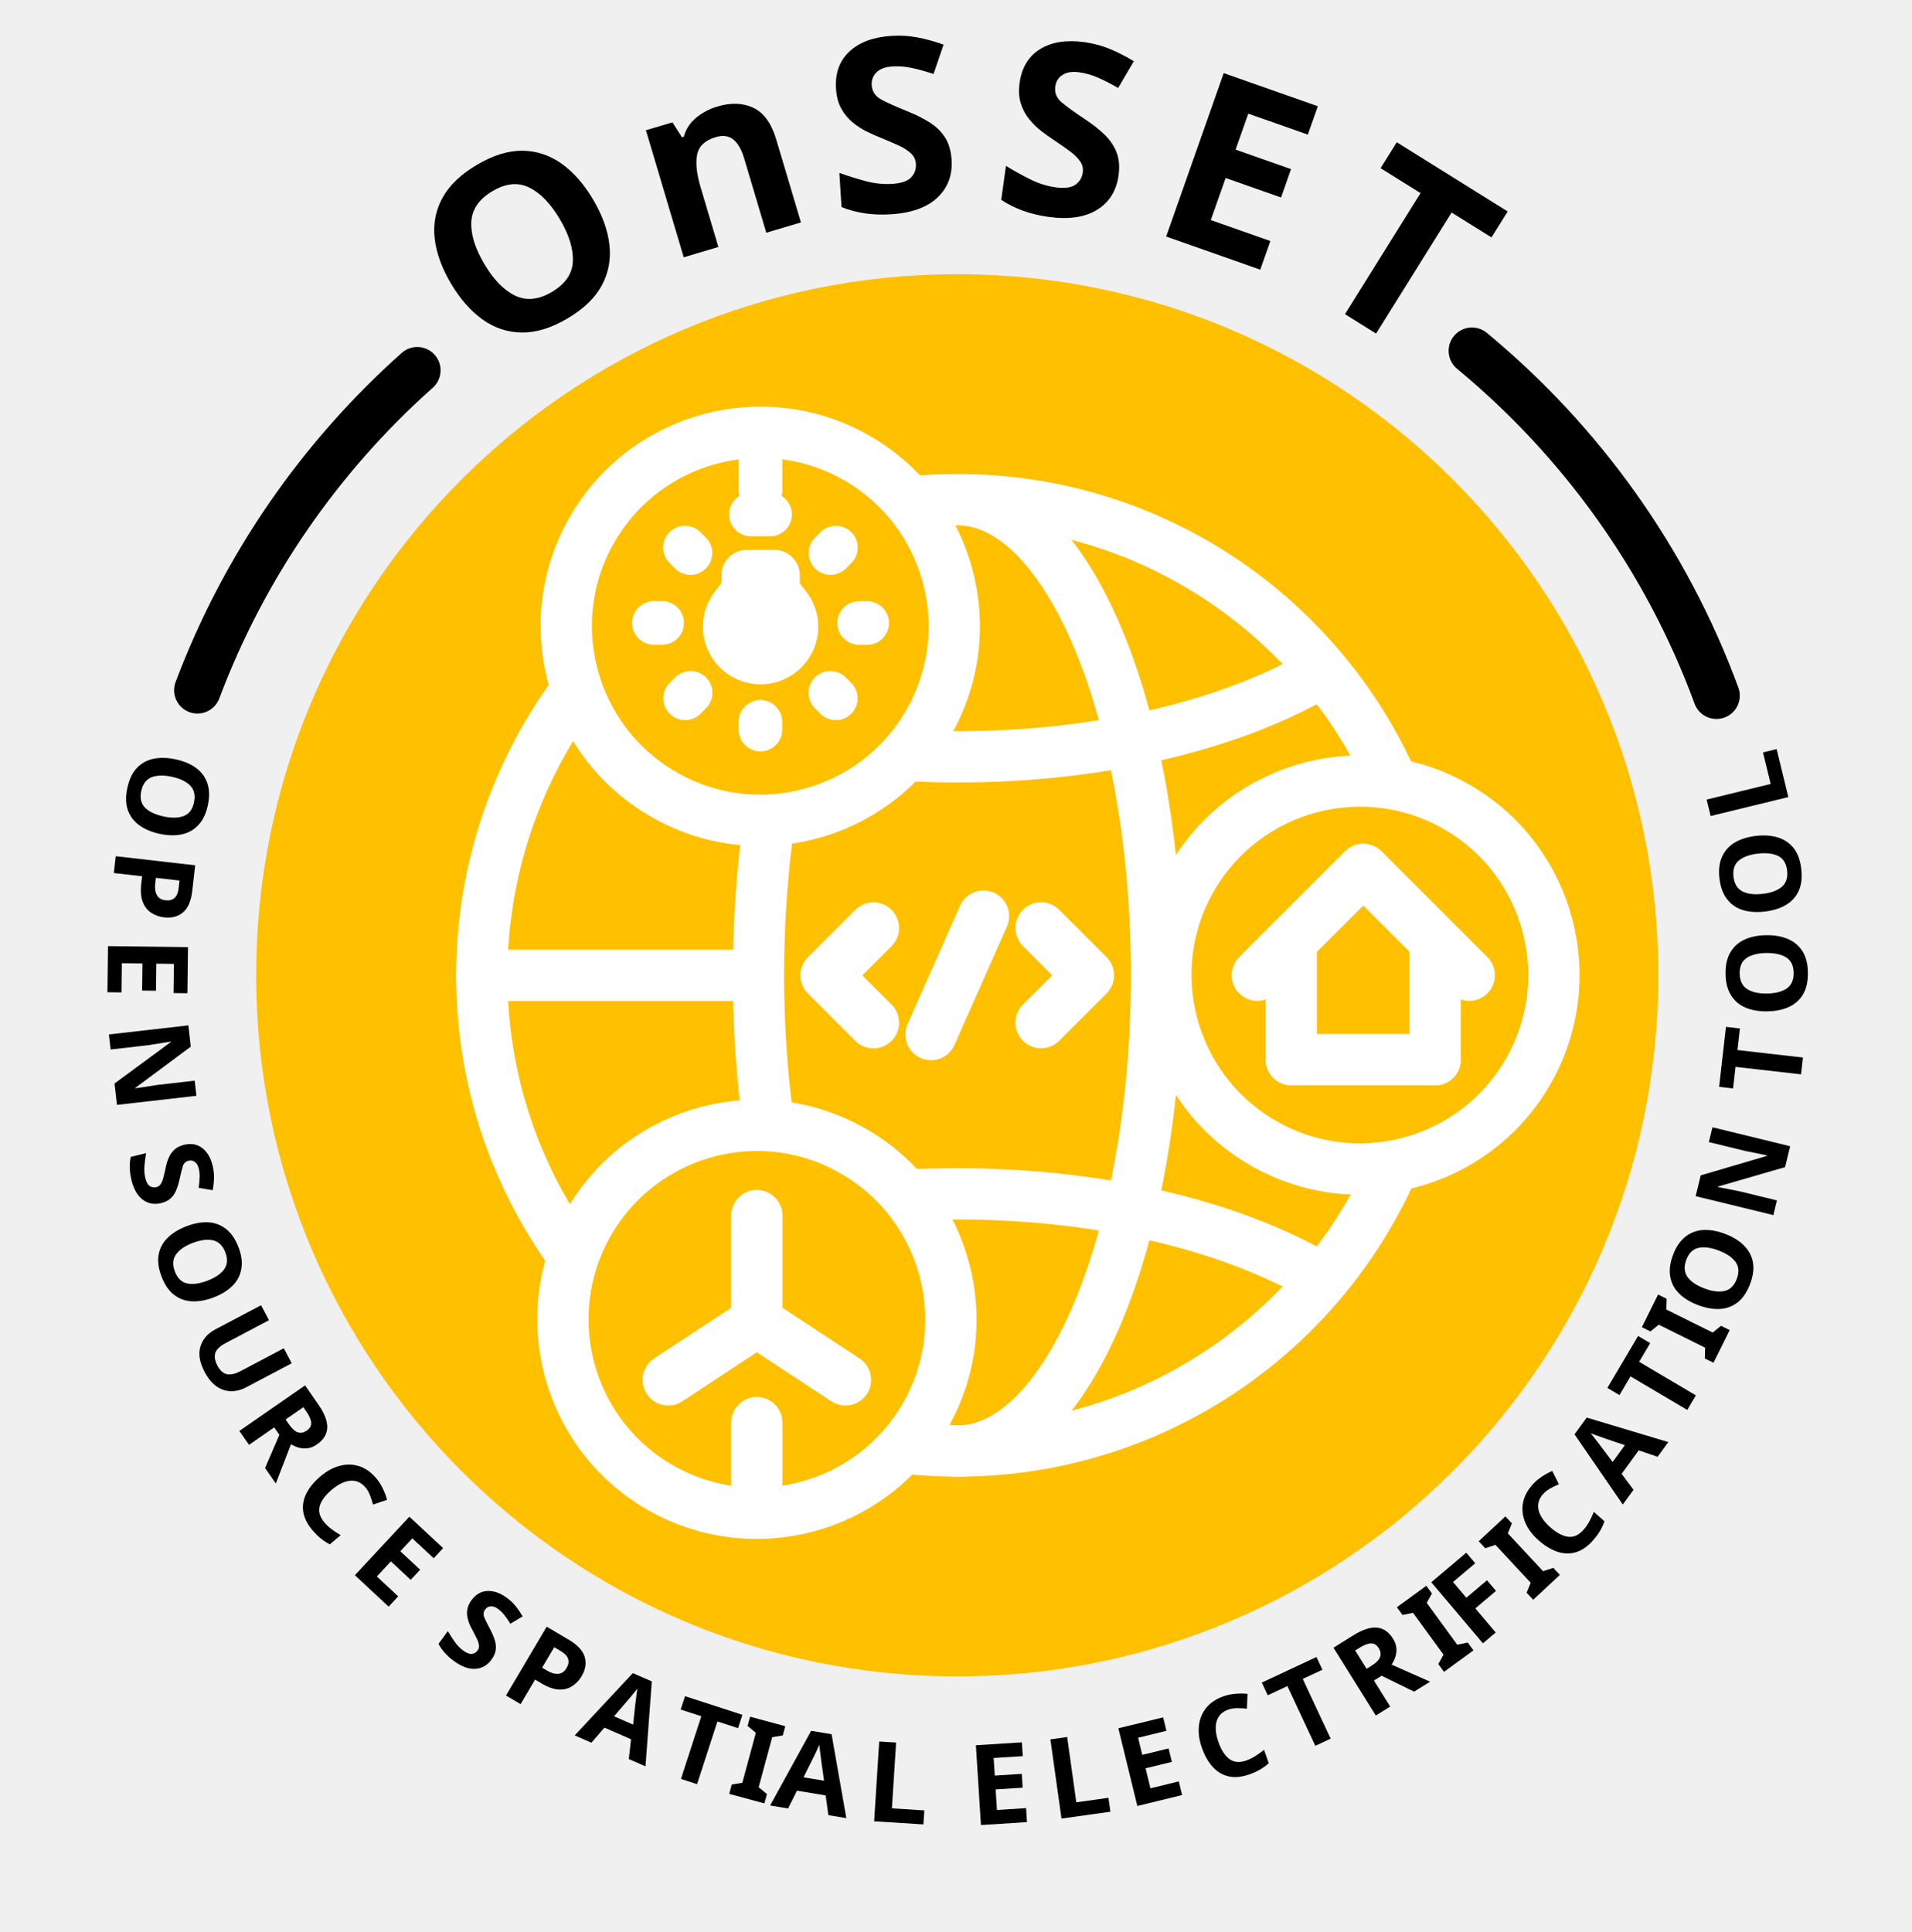
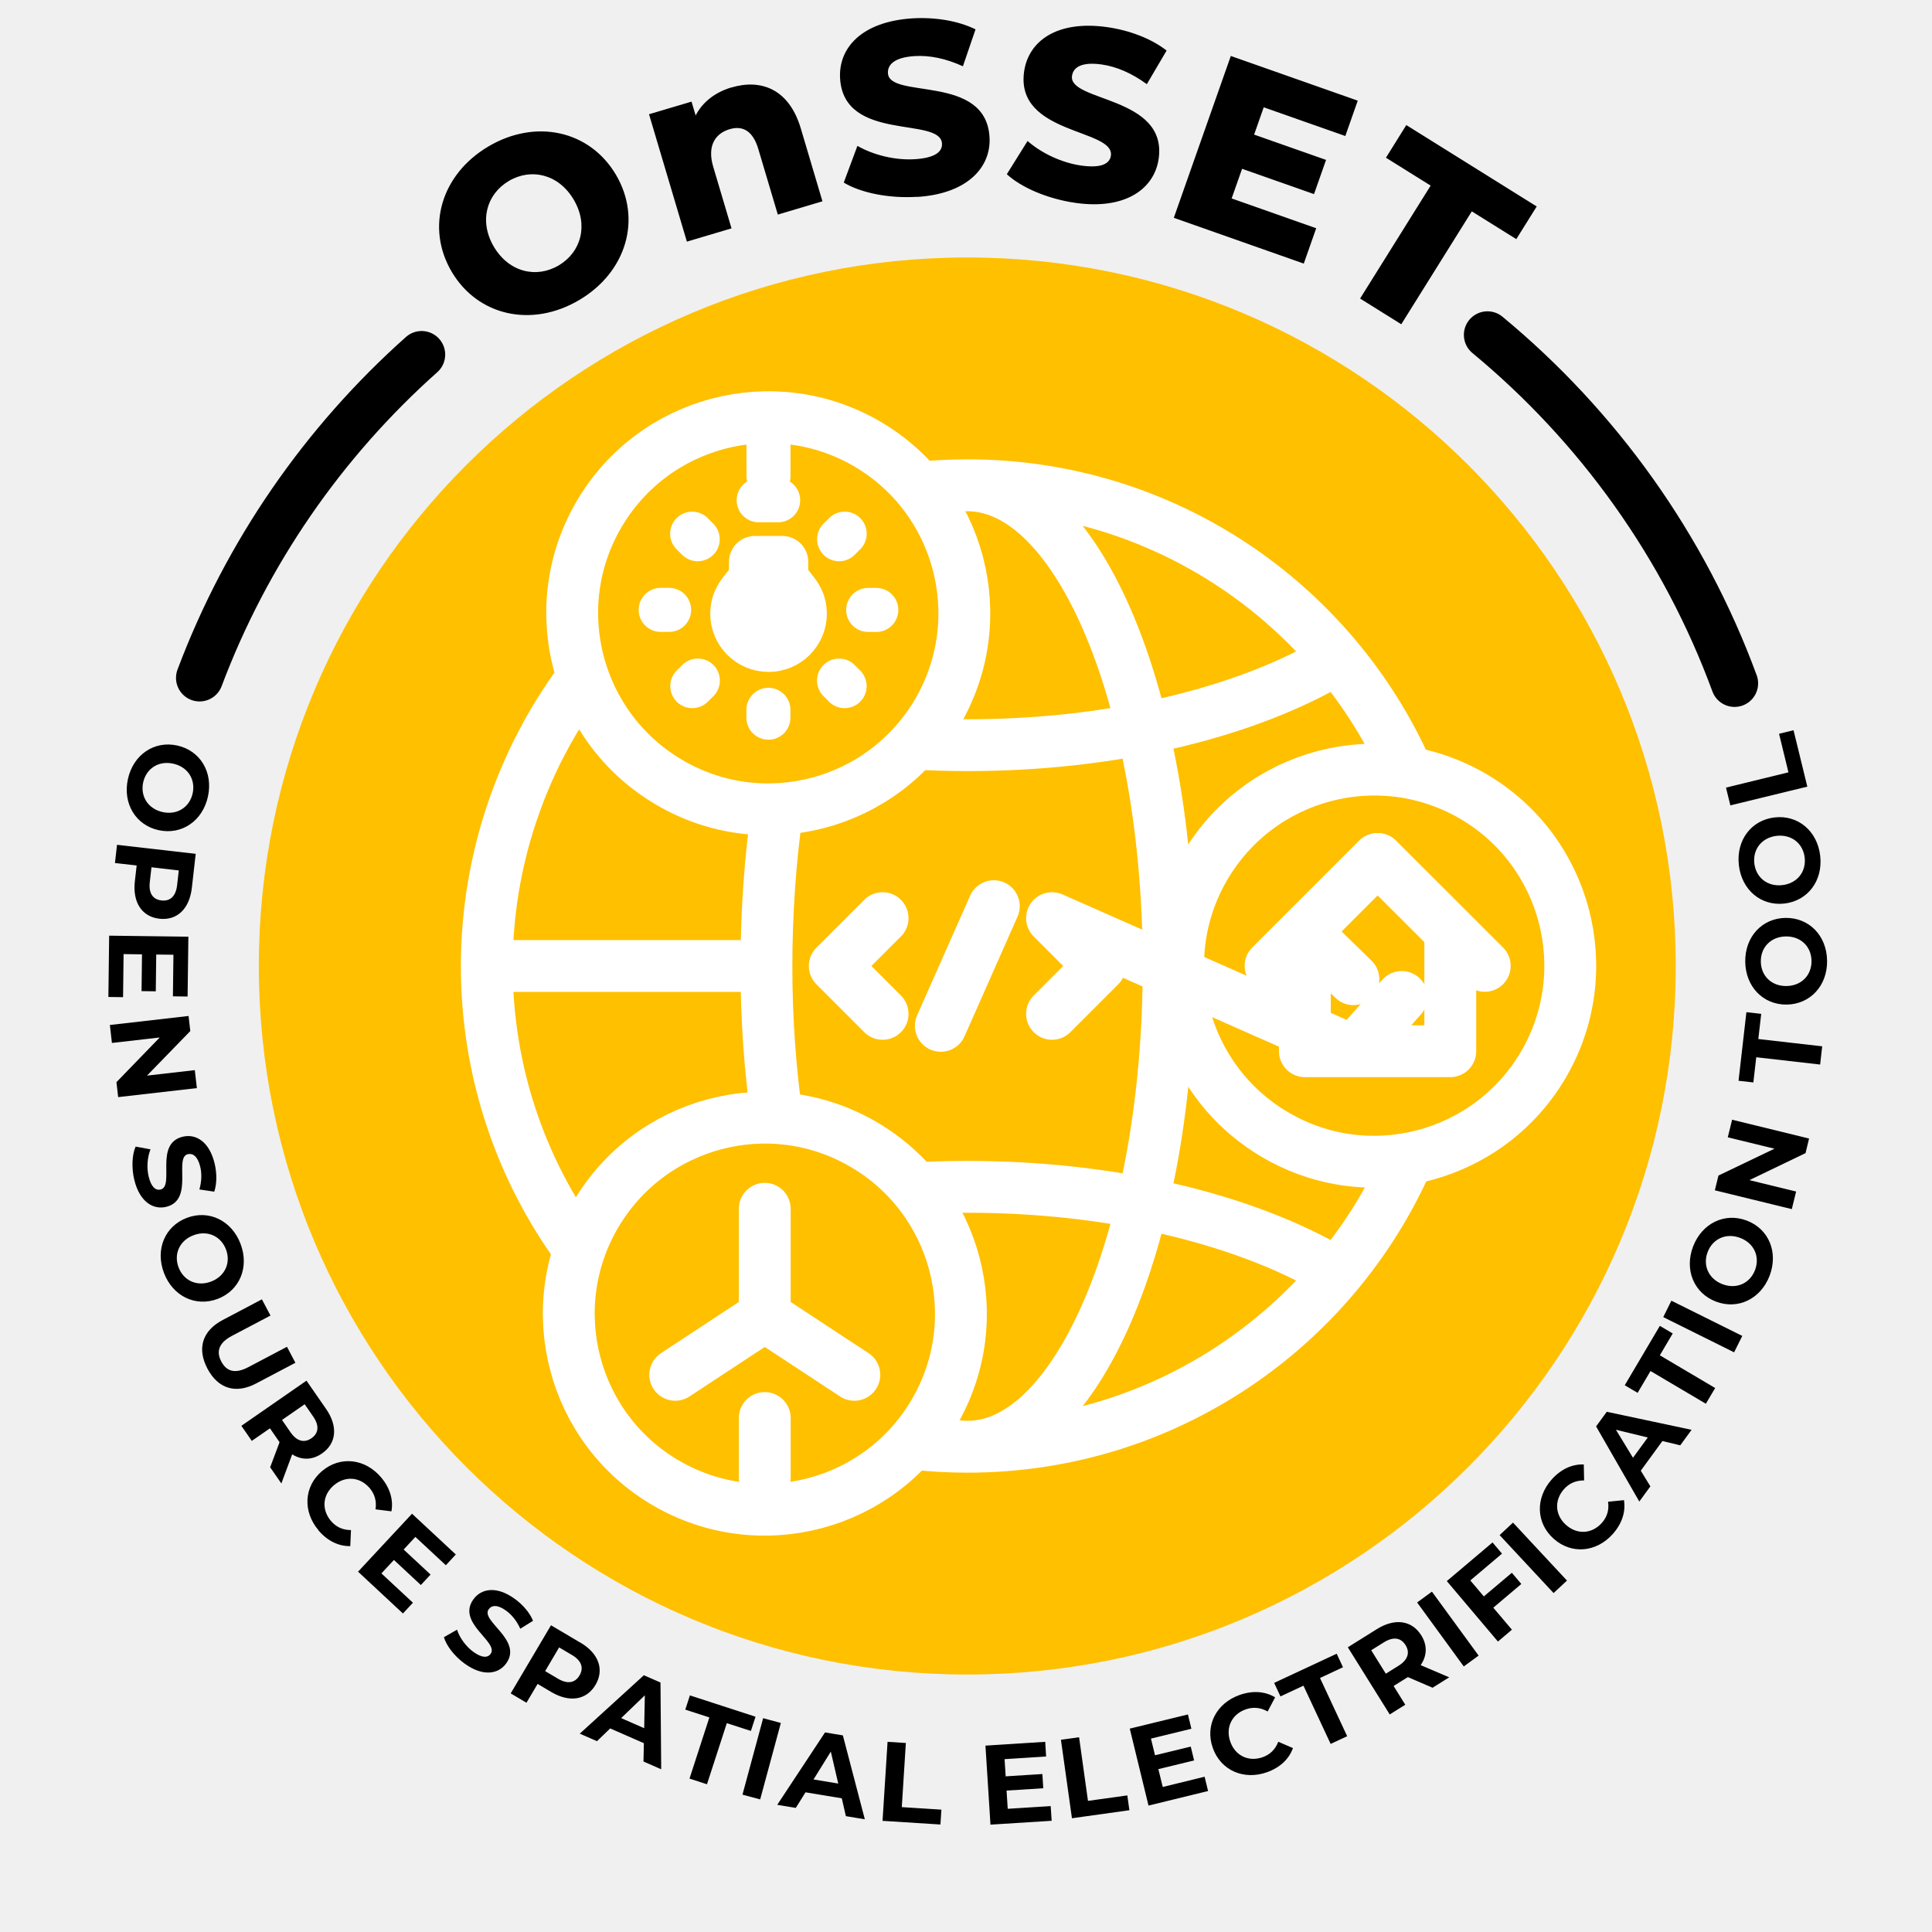
- <svg xmlns="http://www.w3.org/2000/svg" id="Layer_1" viewBox="0 0 300 303.05">
+ <svg xmlns="http://www.w3.org/2000/svg" id="Layer_1" viewBox="0 0 300 300">
  <defs>
-     <style>.cls-1,.cls-2,.cls-3,.cls-4,.cls-5,.cls-6{fill:none;}.cls-2{stroke:#000;stroke-width:7.32px;}.cls-2,.cls-4,.cls-5{stroke-linejoin:round;}.cls-2,.cls-4,.cls-5,.cls-6{stroke-linecap:round;}.cls-3,.cls-4,.cls-5,.cls-6{stroke:#fff;}.cls-3,.cls-4,.cls-6{stroke-width:8.05px;}.cls-3,.cls-6{stroke-miterlimit:10;}.cls-7{font-size:17.57px;}.cls-7,.cls-8,.cls-9,.cls-10,.cls-11,.cls-12,.cls-13,.cls-14,.cls-15,.cls-16,.cls-17,.cls-18,.cls-19,.cls-20,.cls-21,.cls-22,.cls-23,.cls-24{font-family:Montserrat-Bold, Montserrat;}.cls-7,.cls-8,.cls-9,.cls-10,.cls-11,.cls-12,.cls-13,.cls-14,.cls-15,.cls-16,.cls-17,.cls-18,.cls-19,.cls-20,.cls-21,.cls-22,.cls-23,.cls-24,.cls-25,.cls-26,.cls-27,.cls-28,.cls-29,.cls-30{font-weight:700;}.cls-8{font-size:17.57px;}.cls-9{font-size:17.57px;}.cls-10{font-size:17.57px;}.cls-11{font-size:17.57px;}.cls-12{font-size:17.57px;}.cls-13{font-size:17.57px;}.cls-14{font-size:17.57px;}.cls-15{font-size:17.57px;}.cls-16{font-size:17.57px;}.cls-17{font-size:17.57px;}.cls-18{font-size:17.57px;}.cls-19{font-size:17.57px;}.cls-20{font-size:17.57px;}.cls-21{font-size:17.57px;}.cls-22{font-size:17.57px;}.cls-23{font-size:17.57px;}.cls-24{font-size:17.57px;}.cls-25{font-size:38.07px;}.cls-25,.cls-26,.cls-27,.cls-28,.cls-29,.cls-30{font-family:Montserrat-ExtraBold, Montserrat;}.cls-26{font-size:38.07px;}.cls-27{font-size:38.07px;}.cls-28{font-size:38.07px;}.cls-29{font-size:38.07px;}.cls-30{font-size:38.07px;}.cls-31{clip-path:url(#clippath-1);}.cls-32{clip-path:url(#clippath-3);}.cls-33{clip-path:url(#clippath-4);}.cls-34{clip-path:url(#clippath-2);}.cls-35{fill:#fff;}.cls-36{fill:#ffc000;}.cls-5{stroke-width:6.84px;}</style>
-     <clipPath id="clippath-1">
-       <rect class="cls-1" y="3.05" width="300" height="300" />
-     </clipPath>
-     <clipPath id="clippath-2">
-       <rect class="cls-1" y="3.05" width="300" height="300" />
-     </clipPath>
-     <clipPath id="clippath-3">
-       <rect class="cls-1" y="3.05" width="300" height="300" />
-     </clipPath>
-     <clipPath id="clippath-4">
-       <rect class="cls-1" y="3.05" width="300" height="300" />
+     <style>.cls-1,.cls-2,.cls-3,.cls-4,.cls-5,.cls-6,.cls-7{fill:none;}.cls-2{stroke:#000;stroke-width:7.32px;}.cls-2,.cls-4,.cls-5,.cls-6{stroke-linejoin:round;}.cls-2,.cls-4,.cls-5,.cls-6,.cls-7{stroke-linecap:round;}.cls-3,.cls-4,.cls-5,.cls-6,.cls-7{stroke:#fff;}.cls-3,.cls-5{stroke-width:8.05px;}.cls-3,.cls-7{stroke-miterlimit:10;}.cls-8{fill:#fff;}.cls-9{fill:#ffc000;}.cls-4,.cls-7{stroke-width:8.05px;}.cls-6{stroke-width:6.84px;}.cls-10{clip-path:url(#clippath);}</style>
+     <clipPath id="clippath">
+       <rect class="cls-1" width="300" height="300" />
    </clipPath>
  </defs>
-   <g class="cls-31">
-     <path class="cls-36" d="M150.2,263.06c60.76,0,110.01-49.27,110.01-110.02s-49.25-110.02-110.01-110.02-110.01,49.25-110.01,110.02,49.25,110.02,110.01,110.02" />
+   <path class="cls-9" d="M150.2,260.02c60.76,0,110.01-49.27,110.01-110.02s-49.25-110.02-110.01-110.02-110.01,49.25-110.01,110.02,49.25,110.02,110.01,110.02h0Z" />
+   <path class="cls-2" d="M269.34,106.11c-7.83-21.3-21.2-39.91-38.37-54.11M65.47,55.06c-15.23,13.56-27.17,30.75-34.48,50.2" />
+   <g class="cls-10">
+     <path class="cls-3" d="M104,121.53c14.5,8.47,33.12,3.53,41.59-10.97,8.47-14.53,3.56-33.16-10.94-41.63-14.53-8.47-33.19-3.56-41.66,10.97-8.47,14.5-3.53,33.16,11,41.62h0ZM198.09,176.25c14.5,8.47,33.12,3.53,41.59-10.97,8.47-14.53,3.56-33.16-10.94-41.63-14.53-8.47-33.19-3.56-41.66,10.97-8.47,14.5-3.53,33.16,11,41.62h0Z" />
  </g>
-   <text class="cls-25" transform="translate(75.81 57.36) rotate(-30.59)">
-     <tspan x="0" y="0">O</tspan>
-   </text>
-   <g class="cls-34">
-     <text class="cls-28" transform="translate(104.44 41.22) rotate(-16.57)">
-       <tspan x="0" y="0">n</tspan>
-     </text>
-     <text class="cls-26" transform="translate(130.38 33.85) rotate(-3.63)">
-       <tspan x="0" y="0">S</tspan>
-     </text>
-     <text class="cls-29" transform="translate(155.2 32.35) rotate(7.97)">
-       <tspan x="0" y="0">S</tspan>
-     </text>
-     <text class="cls-30" transform="translate(179.76 35.98) rotate(19.4)">
-       <tspan x="0" y="0">E</tspan>
-     </text>
-   </g>
-   <text class="cls-27" transform="translate(204.13 44.98) rotate(31.97)">
-     <tspan x="0" y="0">T</tspan>
-   </text>
-   <text class="cls-23" transform="translate(21.64 116.83) rotate(102.28)">
-     <tspan x="0" y="0">O</tspan>
-   </text>
-   <text class="cls-11" transform="translate(18.34 132.79) rotate(96.52)">
-     <tspan x="0" y="0">P</tspan>
-   </text>
-   <text class="cls-10" transform="translate(16.97 146.89) rotate(90.72)">
-     <tspan x="0" y="0">E</tspan>
-   </text>
-   <text class="cls-11" transform="translate(16.91 160.76) rotate(83.48)">
-     <tspan x="0" y="0">N</tspan>
-   </text>
-   <text class="cls-16" transform="translate(18.8 175.71) rotate(79.15)">
-     <tspan x="0" y="0"> </tspan>
-   </text>
-   <text class="cls-17" transform="translate(19.76 180.89) rotate(76.29)">
-     <tspan x="0" y="0">S</tspan>
-   </text>
-   <text class="cls-14" transform="translate(23.02 193.71) rotate(69.18)">
-     <tspan x="0" y="0">O</tspan>
-   </text>
-   <text class="cls-12" transform="translate(29.17 209.35) rotate(62.18)">
-     <tspan x="0" y="0">U</tspan>
-   </text>
-   <text class="cls-20" transform="translate(36.66 223.25) rotate(55.27)">
-     <tspan x="0" y="0">R</tspan>
-   </text>
-   <text class="cls-21" transform="translate(44.86 234.93) rotate(49.78)">
-     <tspan x="0" y="0">C</tspan>
-   </text>
-   <text class="cls-8" transform="translate(54.53 246.11) rotate(42.95)">
-     <tspan x="0" y="0">E</tspan>
-   </text>
-   <text class="cls-21" transform="translate(63.4 254.23) rotate(40.22)">
-     <tspan x="0" y="0"> </tspan>
-   </text>
-   <text class="cls-9" transform="translate(67.81 257.95) rotate(36.1)">
-     <tspan x="0" y="0">S</tspan>
-   </text>
-   <text class="cls-15" transform="translate(78.04 265.26) rotate(30.59)">
-     <tspan x="0" y="0">P</tspan>
-   </text>
-   <text class="cls-22" transform="translate(90.18 272.32) rotate(23.63)">
-     <tspan x="0" y="0">A</tspan>
-   </text>
-   <text class="cls-13" transform="translate(103.27 277.99) rotate(17.99)">
-     <tspan x="0" y="0">T</tspan>
-   </text>
-   <text class="cls-24" transform="translate(113.88 281.35) rotate(15.14)">
-     <tspan x="0" y="0">I</tspan>
-   </text>
-   <text class="cls-11" transform="translate(120.84 283.32) rotate(9.41)">
-     <tspan x="0" y="0">A</tspan>
-   </text>
-   <text class="cls-20" transform="translate(135.59 285.7) rotate(3.63)">
-     <tspan x="0" y="0">L</tspan>
-   </text>
-   <text class="cls-10" transform="translate(146.48 286.31) rotate(.72)">
-     <tspan x="0" y="0"> </tspan>
-   </text>
-   <text class="cls-20" transform="translate(152.35 286.49) rotate(-3.63)">
-     <tspan x="0" y="0">E</tspan>
-   </text>
-   <text class="cls-14" transform="translate(165 285.59) rotate(-7.97)">
-     <tspan x="0" y="0">L</tspan>
-   </text>
-   <text class="cls-17" transform="translate(176.93 283.77) rotate(-13.71)">
-     <tspan x="0" y="0">E</tspan>
-   </text>
-   <text class="cls-17" transform="translate(189.71 280.49) rotate(-19.4)">
-     <tspan x="0" y="0">C</tspan>
-   </text>
-   <text class="cls-16" transform="translate(202.98 275.55) rotate(-25.03)">
-     <tspan x="0" y="0">T</tspan>
-   </text>
-   <text class="cls-19" transform="translate(214.55 270.04) rotate(-31.97)">
-     <tspan x="0" y="0">R</tspan>
-   </text>
-   <text class="cls-9" transform="translate(226.13 262.68) rotate(-36.1)">
-     <tspan x="0" y="0">I</tspan>
-   </text>
-   <text class="cls-21" transform="translate(231.49 258.89) rotate(-40.22)">
-     <tspan x="0" y="0">F</tspan>
-   </text>
-   <text class="cls-8" transform="translate(240.17 251.42) rotate(-42.95)">
-     <tspan x="0" y="0">I</tspan>
-   </text>
-   <text class="cls-18" transform="translate(245.41 246.6) rotate(-48.42)">
-     <tspan x="0" y="0">C</tspan>
-   </text>
-   <text class="cls-9" transform="translate(254.64 236.09) rotate(-53.9)">
-     <tspan x="0" y="0">A</tspan>
-   </text>
-   <text class="cls-15" transform="translate(262.84 224.49) rotate(-59.41)">
-     <tspan x="0" y="0">T</tspan>
-   </text>
-   <text class="cls-7" transform="translate(268.62 214.35) rotate(-63.58)">
-     <tspan x="0" y="0">I</tspan>
-   </text>
-   <text class="cls-14" transform="translate(271.96 207.98) rotate(-69.18)">
-     <tspan x="0" y="0">O</tspan>
-   </text>
-   <text class="cls-17" transform="translate(277.89 192.21) rotate(-76.29)">
-     <tspan x="0" y="0">N</tspan>
-   </text>
-   <text class="cls-11" transform="translate(281.28 177.53) rotate(-80.59)">
-     <tspan x="0" y="0"> </tspan>
-   </text>
-   <text class="cls-11" transform="translate(282.18 172.33) rotate(-83.48)">
-     <tspan x="0" y="0">T</tspan>
-   </text>
-   <text class="cls-10" transform="translate(283.6 159.64) rotate(-90.72)">
-     <tspan x="0" y="0">O</tspan>
-   </text>
-   <text class="cls-11" transform="translate(283.27 143.34) rotate(-96.52)">
-     <tspan x="0" y="0">O</tspan>
-   </text>
-   <text class="cls-17" transform="translate(280.99 126.61) rotate(-103.71)">
-     <tspan x="0" y="0">L</tspan>
-   </text>
-   <g class="cls-32">
-     <path class="cls-2" d="M269.34,109.16c-7.83-21.3-21.2-39.91-38.37-54.11" />
-     <path class="cls-2" d="M65.47,58.11c-15.23,13.56-27.17,30.75-34.49,50.2" />
-     <path class="cls-3" d="M104,124.58c14.5,8.47,33.12,3.53,41.59-10.97,8.47-14.53,3.56-33.16-10.94-41.63-14.53-8.47-33.19-3.56-41.66,10.97-8.47,14.5-3.53,33.16,11,41.62Z" />
-     <path class="cls-3" d="M198.09,179.3c14.5,8.47,33.12,3.53,41.59-10.97,8.47-14.53,3.56-33.16-10.94-41.62-14.53-8.47-33.19-3.56-41.66,10.97-8.47,14.5-3.53,33.16,11,41.62Z" />
-     <path class="cls-6" d="M75.6,153.05h42.78M205.88,106.32c-13.67,7.63-33.53,12.44-55.63,12.44-2.81,0-5.43-.08-8.16-.23M143.83,79.97c2.07-1.03,4.21-1.57,6.41-1.57,17.25,0,31.23,33.42,31.23,74.65M142.77,78.77c2.46-.24,4.95-.37,7.48-.37,30.49,0,56.71,18.28,68.3,44.48" />
-     <path class="cls-6" d="M181.47,153.05c0,41.23-13.98,74.65-31.23,74.65-2.48,0-4.89-.69-7.2-1.99" />
-     <path class="cls-6" d="M218.63,183.01c-11.54,26.31-37.82,44.68-68.39,44.68-2.75,0-5.46-.15-8.13-.44" />
-     <path class="cls-6" d="M142.3,187.55c2.61-.14,5.26-.21,7.94-.21,22.12,0,42,4.81,55.67,12.46" />
-     <path class="cls-6" d="M120.63,176.56c-1.05-7.47-1.62-15.19-1.62-23.51s.59-16.67,1.69-24.28" />
-     <path class="cls-6" d="M89.9,197c-9-12.33-14.31-27.52-14.31-43.95s5.46-32.05,14.69-44.47" />
-     <path class="cls-3" d="M134.06,180.73c-14.5-8.47-33.12-3.53-41.59,10.97-8.47,14.53-3.56,33.16,10.94,41.62,14.53,8.47,33.19,3.56,41.66-10.97,8.47-14.5,3.53-33.16-11-41.62Z" />
-   </g>
-   <line class="cls-4" x1="104.85" y1="216.53" x2="117.35" y2="208.31" />
-   <line class="cls-4" x1="118.75" y1="190.75" x2="118.75" y2="205.75" />
-   <line class="cls-4" x1="132.66" y1="216.53" x2="120.15" y2="208.3" />
-   <line class="cls-4" x1="118.75" y1="223.24" x2="118.75" y2="232.47" />
-   <line class="cls-4" x1="213.88" y1="136.44" x2="197.29" y2="153.03" />
-   <line class="cls-4" x1="213.95" y1="136.44" x2="230.55" y2="153.03" />
-   <line class="cls-4" x1="202.62" y1="147.76" x2="202.62" y2="166.28" />
-   <line class="cls-4" x1="225.2" y1="147.76" x2="225.2" y2="166.28" />
-   <line class="cls-4" x1="225.2" y1="166.28" x2="202.64" y2="166.28" />
-   <path class="cls-4" d="M154.32,143.76l-8.23,18.58M137.05,160.48l-7.43-7.43,7.43-7.43M163.36,145.61l7.43,7.43-7.43,7.43" />
-   <line class="cls-6" x1="181.77" y1="153.05" x2="182.5" y2="153.05" />
-   <path class="cls-5" d="M117.82,80.73h3.02M130.29,108.72l.86.86M108.34,86.78l-.86-.86M119.32,113.27v1.22M108.36,108.72l-.86.86M130.31,86.78l.86-.86M103.9,97.75h-1.3M134.81,97.76h1.26" />
-   <g class="cls-33">
-     <path class="cls-35" d="M117.22,90.3h4.26v1.46c0,2.6,2.89,3.27,2.89,6.57,0,2.78-2.25,5.03-5.03,5.03s-5.03-2.25-5.03-5.03c0-3.3,2.89-3.97,2.89-6.57l.03-1.46Z" />
-     <path class="cls-4" d="M117.22,90.3h4.26v1.46c0,2.6,2.89,3.27,2.89,6.57,0,2.78-2.25,5.03-5.03,5.03s-5.03-2.25-5.03-5.03c0-3.3,2.89-3.97,2.89-6.57l.03-1.46Z" />
-   </g>
-   <line class="cls-5" x1="119.33" y1="71.55" x2="119.33" y2="76.96" />
+   <path class="cls-7" d="M142.77,75.72c2.46-.24,4.95-.37,7.48-.37,30.49,0,56.71,18.28,68.3,44.48M143.83,76.93c2.07-1.03,4.21-1.57,6.41-1.57,17.25,0,31.23,33.42,31.23,74.65M205.88,103.27c-13.67,7.63-33.53,12.44-55.63,12.44-2.81,0-5.44-.08-8.16-.23M75.59,150h42.78M181.47,150c0,41.23-13.98,74.65-31.23,74.65-2.48,0-4.89-.69-7.2-1.99M218.63,179.97c-11.54,26.31-37.82,44.68-68.39,44.68-2.75,0-5.46-.15-8.13-.44M142.3,184.5c2.61-.14,5.25-.21,7.94-.21,22.12,0,42,4.81,55.67,12.46M120.63,173.51c-1.05-7.47-1.62-15.19-1.62-23.51s.6-16.67,1.69-24.28M89.9,193.95c-9-12.33-14.31-27.52-14.31-43.95s5.46-32.05,14.69-44.47" />
+   <path class="cls-3" d="M134.06,177.69c-14.5-8.47-33.12-3.53-41.59,10.97-8.47,14.53-3.56,33.16,10.94,41.62,14.53,8.47,33.19,3.56,41.66-10.97,8.47-14.5,3.53-33.16-11-41.62h0Z" />
+   <line class="cls-4" x1="104.85" y1="213.48" x2="117.35" y2="205.26" />
+   <line class="cls-4" x1="118.75" y1="187.7" x2="118.75" y2="202.7" />
+   <line class="cls-4" x1="132.66" y1="213.48" x2="120.15" y2="205.26" />
+   <line class="cls-4" x1="118.75" y1="220.19" x2="118.75" y2="229.42" />
+   <line class="cls-5" x1="213.88" y1="133.39" x2="197.29" y2="149.98" />
+   <line class="cls-5" x1="213.95" y1="133.39" x2="230.55" y2="149.98" />
+   <path class="cls-4" d="M210.16,152.05,202.62,144.71v18.52M225.2,144.71v18.52M225.2,163.23h-22.57M217.66,154.81,210.16,163.23,163.36,142.57l7.43,7.43-7.43,7.43M137.05,157.43l-7.43-7.43,7.43-7.43M154.32,140.71l-8.23,18.58" />
+   <line class="cls-7" x1="181.77" y1="150" x2="182.5" y2="150" />
+   <path class="cls-6" d="M134.81,94.71h1.26M103.9,94.7h-1.31M130.3,83.73l.86-.86M108.36,105.68l-.86.86M119.32,110.22v1.22M108.34,83.73l-.86-.86M130.29,105.68l.86.86M117.81,77.68h3.02" />
+   <path class="cls-8" d="M117.22,87.25h4.26v1.46c0,2.6,2.89,3.27,2.89,6.57,0,2.78-2.25,5.03-5.03,5.03s-5.03-2.25-5.03-5.03c0-3.3,2.89-3.97,2.89-6.57l.03-1.46h0Z" />
+   <path class="cls-4" d="M117.22,87.25h4.26v1.46c0,2.6,2.89,3.27,2.89,6.57,0,2.78-2.25,5.03-5.03,5.03s-5.03-2.25-5.03-5.03c0-3.3,2.89-3.97,2.89-6.57l.03-1.46h0Z" />
+   <line class="cls-6" x1="119.33" y1="68.5" x2="119.33" y2="73.91" />
+   <path d="M19.86,120.98c-.82,3.78,1.2,7.15,4.78,7.93,3.59.78,6.82-1.44,7.65-5.22.83-3.79-1.21-7.15-4.78-7.93-3.57-.78-6.82,1.43-7.65,5.22h0ZM22.23,121.5c.47-2.15,2.38-3.42,4.66-2.92,2.28.5,3.49,2.45,3.03,4.6-.47,2.14-2.38,3.42-4.66,2.92-2.28-.5-3.49-2.45-3.03-4.6h0ZM29.79,137.87l.6-5.29-12.22-1.4-.32,2.83,3.37.38-.28,2.46c-.37,3.26,1.09,5.5,3.81,5.81,2.74.31,4.67-1.53,5.04-4.8h0ZM23.26,136.97l.26-2.3,4.24.49-.26,2.3c-.2,1.73-1.08,2.51-2.43,2.36-1.33-.15-2.01-1.11-1.81-2.84h0ZM19.2,148.15l2.85.04-.07,5.71,2.21.03.07-5.71,2.67.03-.08,6.46,2.28.03.12-9.29-12.3-.16-.12,9.52,2.28.03.08-6.69h0ZM30.25,166.17l-7.42.85,6.72-6.92-.27-2.34-12.22,1.4.32,2.79,7.42-.85-6.72,6.94.27,2.32,12.22-1.4-.32-2.79h0ZM20.86,183.23c.83,3.41,2.94,4.65,4.94,4.17,4.39-1.07,1.17-7.65,3.37-8.18.75-.18,1.52.3,1.92,1.94.26,1.06.23,2.28-.13,3.54l2.31.34c.43-1.28.41-2.9.05-4.4-.83-3.4-2.92-4.62-4.95-4.13-4.44,1.08-1.21,7.65-3.44,8.2-.73.18-1.44-.35-1.84-1.99-.35-1.43-.2-3.06.28-4.25l-2.31-.43c-.56,1.26-.66,3.31-.2,5.2h0ZM25.46,197.66c1.37,3.61,4.9,5.33,8.34,4.03,3.43-1.3,4.93-4.94,3.55-8.55-1.38-3.63-4.92-5.33-8.34-4.03-3.42,1.3-4.93,4.92-3.55,8.55h0ZM27.73,196.8c-.78-2.05.13-4.16,2.31-4.99,2.18-.83,4.27.14,5.05,2.2.78,2.05-.13,4.16-2.31,4.99-2.18.83-4.27-.14-5.05-2.2h0ZM32.21,212.52c1.63,3.09,4.37,3.99,7.57,2.3l6.09-3.21-1.31-2.48-6,3.16c-2.07,1.09-3.39.66-4.2-.88-.8-1.52-.42-2.88,1.64-3.97l6-3.16-1.33-2.52-6.09,3.21c-3.2,1.69-4,4.45-2.37,7.55h0ZM43.69,230.35l1.68-4.52c1.47.92,3.11.92,4.63-.14,2.27-1.57,2.5-4.23.62-6.93l-3.03-4.37-10.11,7.01,1.62,2.34,2.82-1.95,1.41,2.04.08.11-1.46,3.9,1.74,2.51h0ZM48.36,223.33c-1.1.76-2.26.5-3.25-.93l-1.32-1.91,3.52-2.44,1.32,1.91c.99,1.43.84,2.6-.27,3.37h0ZM49.44,237.62c1.38,1.64,3.12,2.49,4.95,2.46l.11-2.49c-1.27,0-2.32-.48-3.11-1.42-1.49-1.76-1.31-4.05.47-5.55s4.06-1.29,5.55.46c.79.94,1.09,2.05.9,3.29l2.47.31c.33-1.79-.23-3.65-1.6-5.27-2.47-2.92-6.33-3.38-9.17-.99-2.83,2.39-3.02,6.28-.56,9.19h0ZM59.23,244.31l1.94-2.08,4.18,3.89,1.51-1.62-4.18-3.89,1.82-1.96,4.73,4.4,1.55-1.67-6.8-6.33-8.38,9,6.97,6.49,1.55-1.67-4.9-4.56h0ZM72.13,258.31c2.84,2.07,5.25,1.66,6.46,0,2.66-3.65-4.04-6.6-2.7-8.43.46-.63,1.36-.76,2.72.24.88.64,1.64,1.59,2.18,2.79l1.98-1.23c-.5-1.25-1.56-2.48-2.81-3.39-2.82-2.06-5.21-1.65-6.44.04-2.69,3.69,4.02,6.63,2.66,8.49-.45.61-1.33.66-2.69-.33-1.19-.87-2.13-2.21-2.52-3.43l-2.04,1.16c.38,1.32,1.63,2.95,3.21,4.1h0ZM90.14,255.08l-4.58-2.71-6.26,10.58,2.45,1.45,1.73-2.92,2.13,1.26c2.83,1.67,5.46,1.25,6.86-1.11,1.4-2.37.5-4.89-2.33-6.56h0ZM86.65,260.67l-2-1.18,2.17-3.68,2,1.18c1.5.89,1.85,2.01,1.16,3.18-.68,1.15-1.84,1.38-3.34.5h0ZM99.93,273.53l2.74,1.2-.11-13.47-2.58-1.13-9.95,9.07,2.67,1.17,2.05-1.98,5.23,2.29-.06,2.85h0ZM96.46,266.78l3.67-3.53-.1,5.1-3.57-1.56h0ZM107.07,276.18l2.71.88,3.08-9.49,3.74,1.21.72-2.21-10.19-3.31-.72,2.21,3.74,1.21-3.08,9.49h0ZM115.29,278.67l2.75.74,3.21-11.87-2.75-.74-3.21,11.87h0ZM131.34,282.01l2.95.49-3.41-13.03-2.77-.46-7.42,11.24,2.88.48,1.51-2.42,5.63.93.64,2.78h0ZM126.32,276.32l2.69-4.33,1.15,4.96-3.85-.64h0ZM137.04,282.74l8.99.57.15-2.31-6.15-.39.63-9.96-2.84-.18-.78,12.27h0ZM156.48,280.88l-.18-2.84,5.7-.36-.14-2.21-5.7.36-.17-2.67,6.45-.41-.14-2.28-9.28.59.78,12.27,9.5-.6-.15-2.28-6.68.42h0ZM166.44,282.34l8.93-1.25-.32-2.3-6.11.85-1.38-9.88-2.82.39,1.71,12.18h0ZM180.55,277.48l-.68-2.77,5.55-1.35-.52-2.15-5.55,1.35-.63-2.59,6.28-1.53-.54-2.22-9.03,2.2,2.91,11.95,9.25-2.26-.54-2.22-6.5,1.59h0ZM196.71,275.2c2.02-.71,3.44-2.03,4.06-3.76l-2.28-.98c-.46,1.19-1.27,1.99-2.43,2.4-2.17.76-4.25-.22-5.02-2.41-.77-2.19.23-4.26,2.4-5.02,1.16-.41,2.3-.29,3.4.33l1.16-2.2c-1.56-.94-3.49-1.08-5.5-.37-3.61,1.27-5.42,4.72-4.18,8.22,1.23,3.5,4.8,5.05,8.39,3.79h0ZM206.61,270.8l2.58-1.2-4.22-9.04,3.57-1.67-.98-2.1-9.71,4.53.98,2.1,3.57-1.67,4.22,9.04h0ZM225.03,260.45l-4.43-1.89c.99-1.43,1.07-3.07.09-4.63-1.46-2.34-4.11-2.7-6.89-.96l-4.51,2.82,6.51,10.43,2.41-1.51-1.81-2.91,2.1-1.31.12-.07,3.83,1.65,2.59-1.62h0ZM218.25,255.45c.71,1.13.39,2.29-1.09,3.21l-1.97,1.23-2.27-3.64,1.97-1.23c1.48-.92,2.64-.72,3.36.43h0ZM227.3,258.76l2.3-1.68-7.25-9.93-2.3,1.68,7.24,9.93h0ZM233.23,241.25l-1.47-1.74-7.1,6,7.94,9.39,2.17-1.84-2.89-3.42,4.35-3.68-1.47-1.74-4.35,3.67-2.1-2.48,4.92-4.16h0ZM241.24,247.37l2.08-1.94-8.38-9-2.08,1.94,8.38,9h0ZM250.44,238.19c1.42-1.6,2.02-3.44,1.73-5.25l-2.47.25c.18,1.26-.14,2.36-.96,3.28-1.53,1.72-3.82,1.87-5.56.33-1.73-1.54-1.86-3.83-.33-5.56.82-.92,1.87-1.37,3.13-1.36l-.05-2.48c-1.82-.07-3.58.75-4.99,2.34-2.54,2.87-2.45,6.75.33,9.21,2.77,2.46,6.64,2.09,9.17-.76h0ZM260.91,224.43l1.76-2.41-13.17-2.8-1.66,2.27,6.71,11.67,1.72-2.36-1.49-2.43,3.36-4.61,2.77.67h0ZM253.57,226.36l-2.65-4.35,4.95,1.2-2.3,3.15h0ZM264.88,217.98l1.45-2.45-8.59-5.08,2-3.39-2-1.18-5.45,9.22,2,1.18,2-3.39,8.59,5.08h0ZM269.27,209.99l1.27-2.55-11.01-5.47-1.26,2.55,11.01,5.47h0ZM274.79,198.08c1.37-3.61-.12-7.25-3.55-8.55-3.43-1.3-6.96.42-8.34,4.03-1.38,3.63.14,7.25,3.55,8.55,3.42,1.3,6.96-.4,8.34-4.03h0ZM272.52,197.21c-.78,2.05-2.86,3.03-5.05,2.2-2.18-.83-3.09-2.94-2.31-4.99.78-2.05,2.86-3.03,5.05-2.2,2.19.83,3.09,2.94,2.31,4.99h0ZM268.29,176.6l7.25,1.77-8.7,4.17-.56,2.29,11.95,2.92.67-2.73-7.25-1.77,8.71-4.19.55-2.27-11.95-2.92-.67,2.73h0ZM282.63,165.3l.32-2.83-9.92-1.13.45-3.91-2.3-.26-1.22,10.65,2.3.26.45-3.91,9.91,1.13h0ZM283.71,149.18c-.05-3.87-2.77-6.69-6.44-6.65-3.67.05-6.32,2.94-6.27,6.81.05,3.88,2.79,6.7,6.44,6.65,3.65-.05,6.32-2.93,6.27-6.81h0ZM281.29,149.21c.03,2.2-1.55,3.87-3.89,3.9-2.34.03-3.96-1.6-3.98-3.8-.03-2.2,1.55-3.87,3.89-3.9,2.34-.03,3.96,1.6,3.98,3.8h0ZM282.64,132.89c-.44-3.84-3.43-6.38-7.08-5.96s-5.99,3.57-5.55,7.41c.44,3.86,3.45,6.38,7.08,5.96,3.63-.42,5.99-3.55,5.55-7.41h0ZM280.23,133.17c.25,2.18-1.15,4-3.47,4.27-2.32.27-4.1-1.19-4.35-3.38-.25-2.18,1.15-4,3.47-4.27,2.32-.26,4.1,1.19,4.35,3.38h0ZM280.64,122.15l-2.14-8.76-2.25.55,1.46,5.99-9.7,2.37.68,2.76,11.95-2.91h0Z" />
+   <path d="M89.94,46.59c7.34-4.34,9.76-12.58,5.7-19.46-4.07-6.88-12.46-8.73-19.8-4.39-7.34,4.34-9.76,12.58-5.7,19.46,4.07,6.88,12.46,8.73,19.8,4.39h0ZM86.76,41.21c-3.47,2.05-7.72,1.07-10.07-2.89-2.34-3.97-1.15-8.16,2.32-10.22,3.47-2.05,7.72-1.07,10.07,2.89,2.34,3.96,1.15,8.16-2.32,10.22h0ZM113.56,13.58c-2.48.74-4.46,2.24-5.54,4.35l-.64-2.15-6.6,1.96,5.88,19.78,6.93-2.06-2.84-9.56c-.98-3.28.33-5.18,2.55-5.84,2.01-.6,3.61.24,4.45,3.08l3.03,10.18,6.93-2.06-3.36-11.31c-1.82-6.13-6.16-7.74-10.79-6.36h0ZM142.42,30.58c7.9-.5,11.53-4.7,11.23-9.33-.62-9.8-15.51-5.81-15.77-9.87-.08-1.33.99-2.47,4.14-2.67,2.32-.15,4.87.38,7.5,1.58l1.96-5.73c-2.72-1.35-6.34-1.92-9.8-1.71-7.9.5-11.53,4.62-11.23,9.37.63,9.88,15.55,5.84,15.82,10.06.08,1.29-1.08,2.24-4.19,2.44-3.08.2-6.49-.66-8.94-2.07l-2.12,5.7c2.62,1.59,7.02,2.49,11.39,2.21h0ZM167.04,31.51c7.84,1.1,12.24-2.29,12.88-6.88,1.36-9.73-14.03-8.8-13.46-12.84.18-1.32,1.46-2.22,4.59-1.78,2.3.32,4.69,1.35,7.03,3.06l3.07-5.22c-2.39-1.87-5.82-3.16-9.25-3.64-7.84-1.1-12.22,2.21-12.88,6.92-1.37,9.8,14.06,8.85,13.48,13.03-.18,1.28-1.51,1.98-4.6,1.55-3.05-.43-6.22-1.95-8.34-3.82l-3.22,5.16c2.25,2.08,6.38,3.85,10.71,4.46h0ZM191.25,30.81l1.62-4.6,11.17,3.93,1.87-5.31-11.17-3.93,1.49-4.24,12.67,4.46,1.93-5.49-19.71-6.94-8.85,25.13,20.18,7.11,1.93-5.49-13.14-4.63h0ZM211.2,46.36l6.39,3.99,10.95-17.53,6.91,4.31,3.17-5.07-20.25-12.64-3.16,5.07,6.94,4.33-10.95,17.53h0Z" />
</svg>
